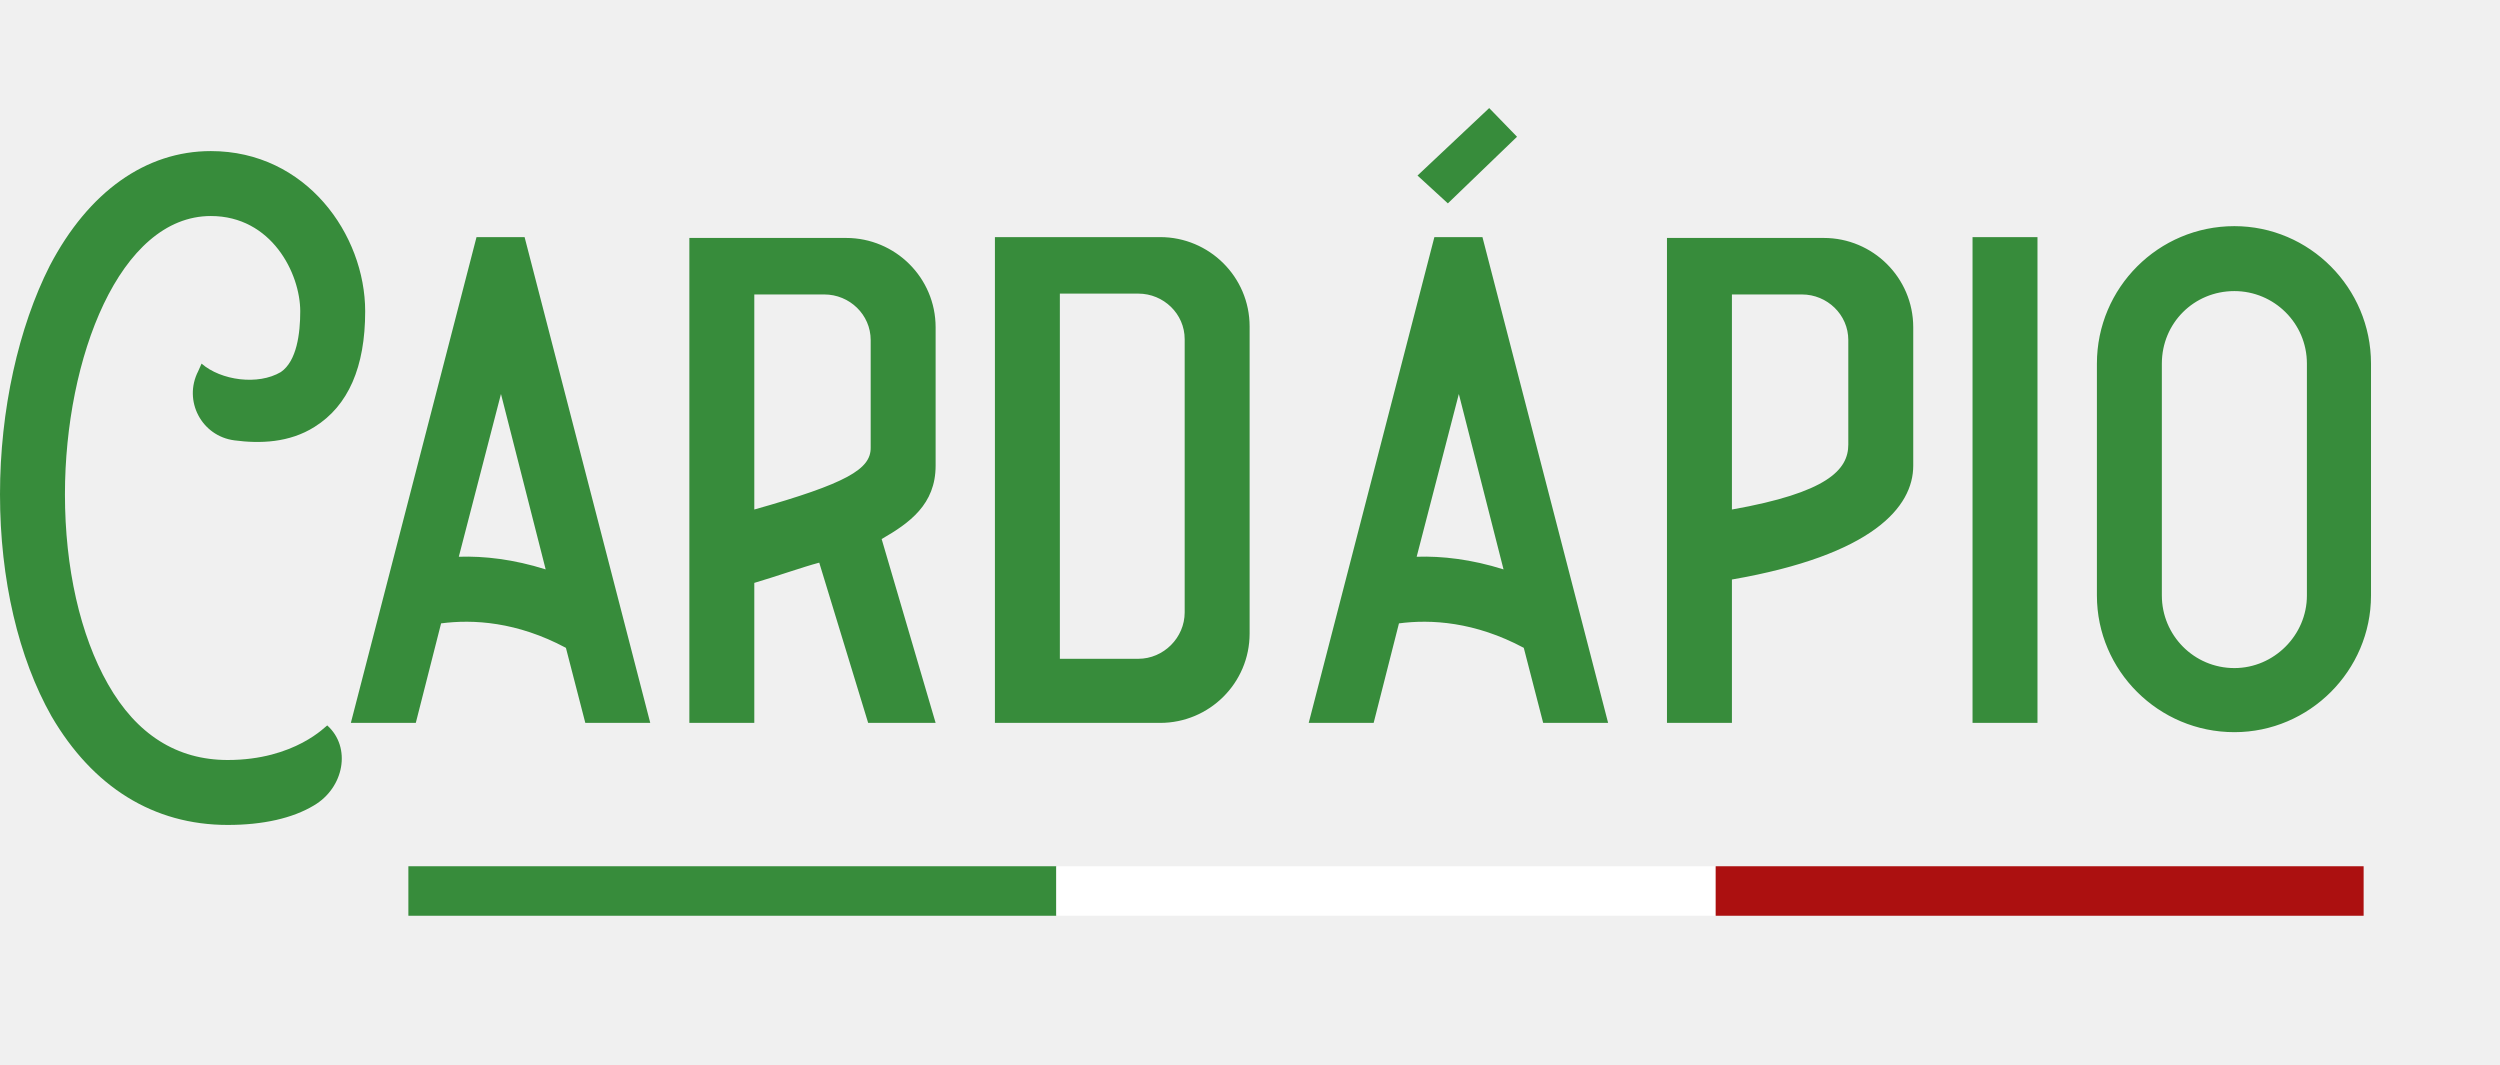
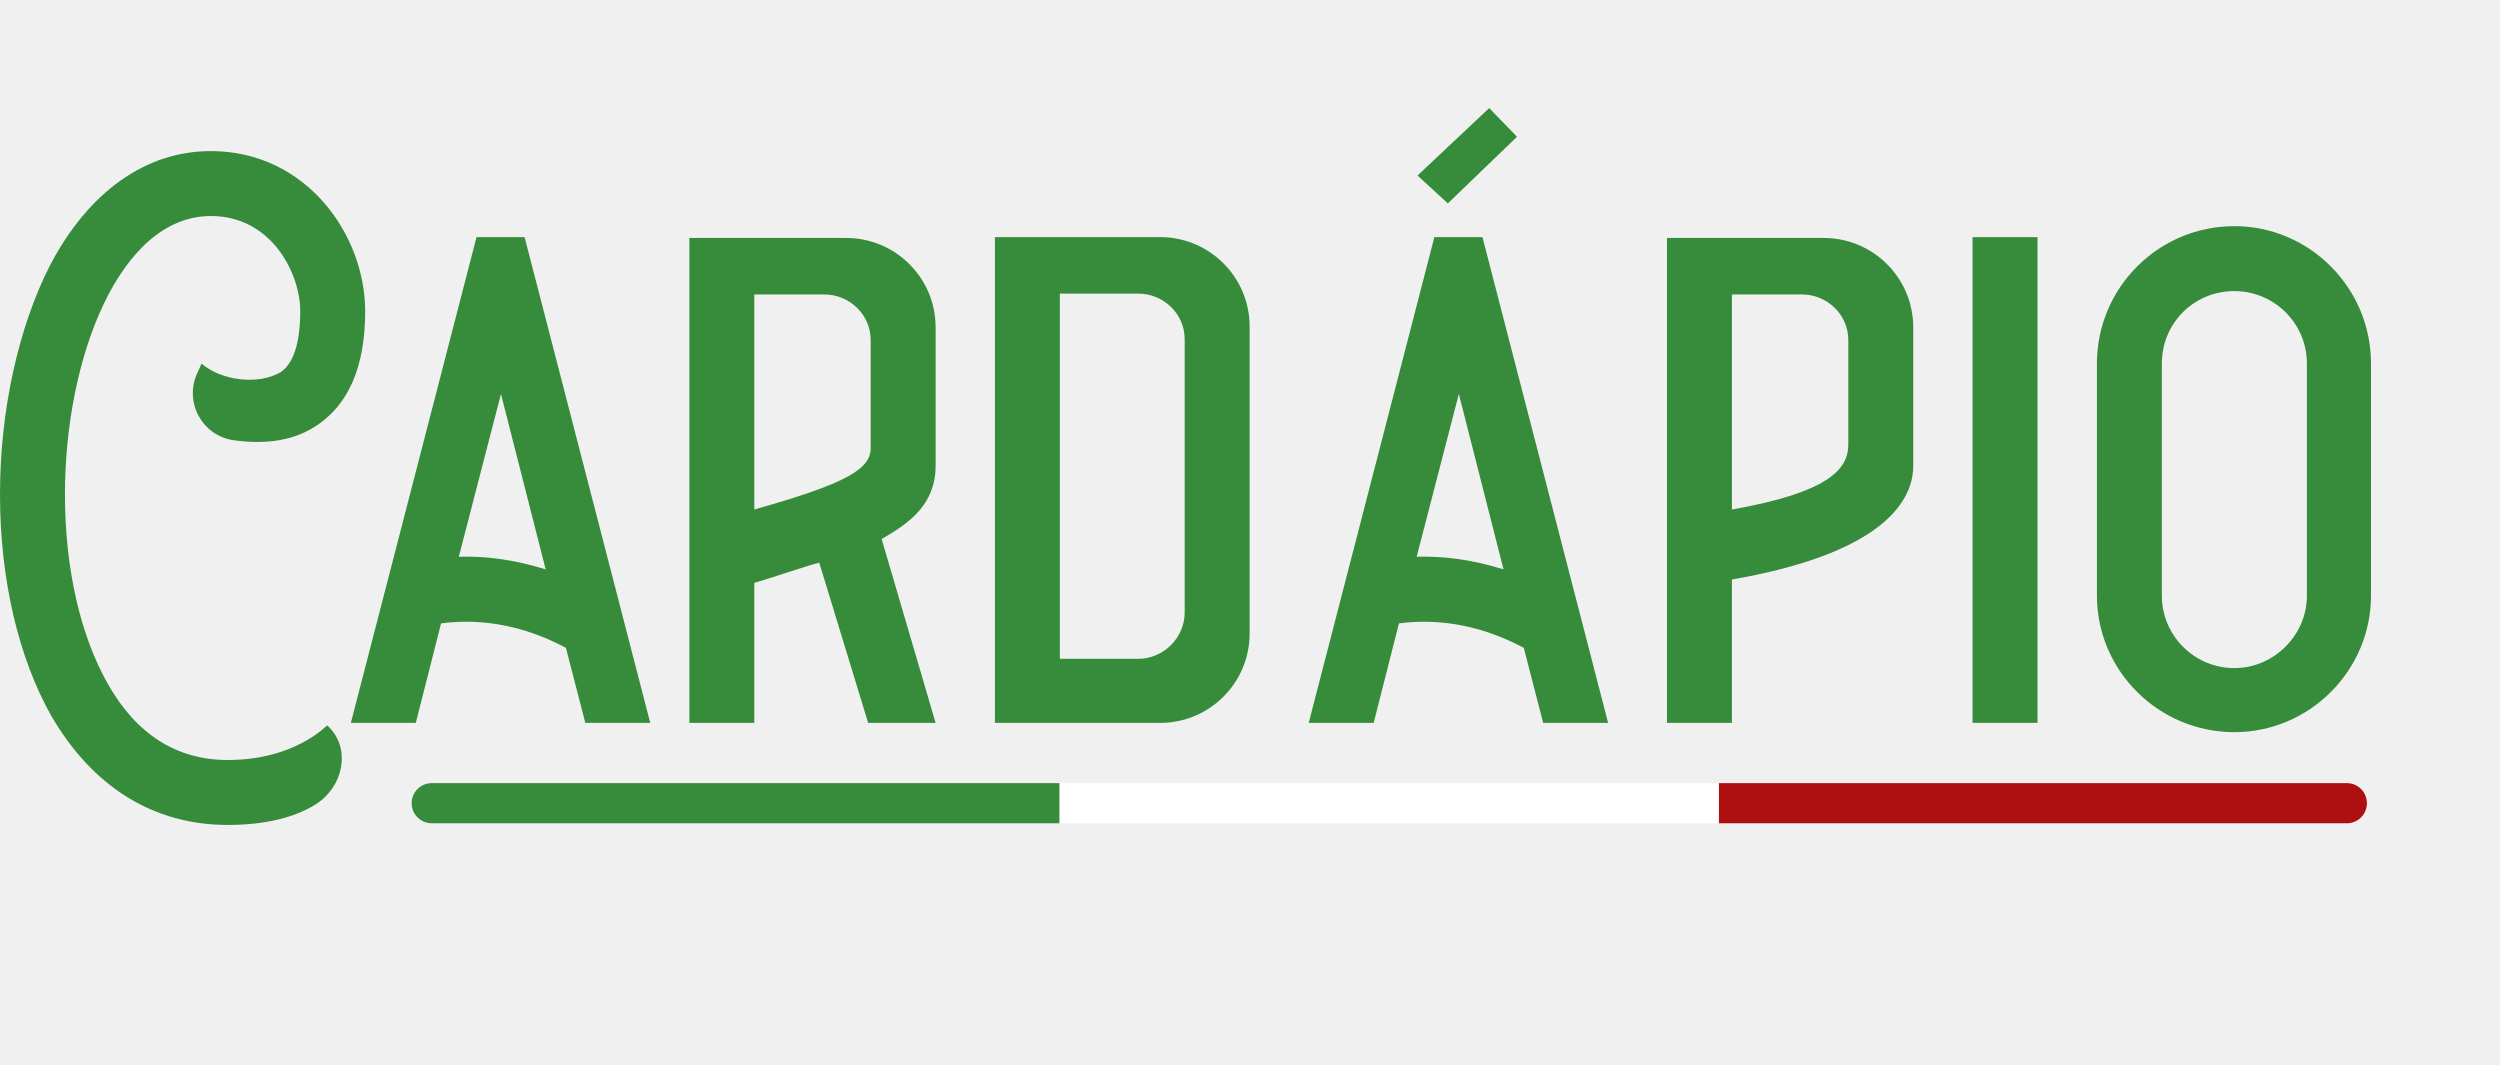
<svg xmlns="http://www.w3.org/2000/svg" width="249" height="106" viewBox="0 0 249 106" fill="none">
-   <rect x="40.674" y="86.279" width="64.537" height="4.93" fill="#378C3B" />
-   <rect x="105.212" y="86.279" width="65.669" height="4.93" fill="white" />
-   <rect x="170.881" y="86.279" width="64.537" height="4.93" fill="#AC1010" />
-   <path d="M22.68 82.164C26.208 82.164 29.148 81.492 31.248 80.232C34.272 78.468 35.028 74.436 32.592 72.252C32.508 72.252 29.4 75.696 22.68 75.696C17.64 75.696 13.608 73.176 10.752 68.136C7.98 63.264 6.468 56.544 6.468 49.236C6.468 35.628 11.928 21.516 21 21.516C27.048 21.516 29.904 27.228 29.904 31.008C29.904 33.192 29.568 35.964 27.972 37.056C25.704 38.4 22.008 37.896 20.076 36.216L19.74 36.972C18.228 39.912 20.076 43.44 23.352 43.86C25.872 44.196 28.812 44.112 31.332 42.516C34.692 40.416 36.372 36.552 36.372 31.008C36.372 23.364 30.492 15.048 21 15.048C14.532 15.048 8.82 19.08 4.956 26.472C1.848 32.604 0 40.836 0 49.236C0 57.72 1.848 65.532 5.124 71.328C9.24 78.384 15.288 82.164 22.68 82.164ZM64.765 72L52.249 23.616H47.461L34.945 72H41.413L43.933 62.088C47.125 61.668 51.493 61.92 56.365 64.524L58.297 72H64.765ZM45.697 55.452L49.897 39.24L54.349 56.712C51.157 55.704 48.217 55.368 45.697 55.452ZM84.284 23.7H68.66V72H75.128V58.056C77.144 57.468 80 56.46 81.596 56.04L86.468 72H93.188L87.812 53.688C90.584 52.092 93.188 50.244 93.188 46.38V32.604C93.188 27.648 89.156 23.7 84.284 23.7ZM86.72 44.616C86.72 46.716 84.368 48.144 75.128 50.748V29.328H82.1C84.62 29.328 86.72 31.344 86.72 33.864V44.616ZM115.558 23.616H99.094V72H115.558C120.43 72 124.462 68.052 124.462 63.096V32.52C124.462 27.564 120.43 23.616 115.558 23.616ZM117.994 60.996C117.994 63.516 115.894 65.616 113.374 65.616H105.562V29.244H113.374C115.894 29.244 117.994 31.26 117.994 33.78V60.996ZM160.168 72L147.652 23.616H142.864L130.348 72H136.816L139.336 62.088C142.528 61.668 146.896 61.92 151.768 64.524L153.7 72H160.168ZM141.1 55.452L145.3 39.24L149.752 56.712C146.56 55.704 143.62 55.368 141.1 55.452ZM151.096 13.62L148.324 10.764L141.184 17.484L144.208 20.256L151.096 13.62ZM181.655 23.7H166.031V72H172.499V57.72C186.527 55.284 190.559 50.496 190.559 46.38V32.604C190.559 27.648 186.527 23.7 181.655 23.7ZM184.091 44.28C184.091 46.8 181.991 49.068 172.499 50.748V29.328H179.471C181.991 29.328 184.091 31.344 184.091 33.864V44.28ZM202.933 72V23.616H196.465V72H202.933ZM222.544 72.924C230.02 72.924 236.152 66.792 236.152 59.316V36.216C236.152 28.656 230.02 22.524 222.544 22.524C214.984 22.524 208.852 28.656 208.852 36.216V59.316C208.852 66.792 214.984 72.924 222.544 72.924ZM222.544 28.992C226.492 28.992 229.768 32.184 229.768 36.216V59.316C229.768 63.264 226.492 66.54 222.544 66.54C218.512 66.54 215.32 63.264 215.32 59.316V36.216C215.32 32.184 218.512 28.992 222.544 28.992Z" fill="#378C3B" />
+   <path d="M41 80C41 78.895 41.895 78 43 78H105.537V82H43C41.895 82 41 81.105 41 80Z" fill="#378C3B" />
+   <rect x="105.537" y="78" width="65.669" height="4" fill="white" />
+   <path d="M171.207 78H233.744C234.849 78 235.744 78.895 235.744 80C235.744 81.105 234.849 82 233.744 82H171.207V78Z" fill="#AC1010" />
+   <path d="M22.68 82.164C15.288 82.164 9.24 78.384 5.124 71.328C1.848 65.532 0 57.72 0 49.236C0 40.836 1.848 32.604 4.956 26.472C8.82 19.08 14.532 15.048 21 15.048C30.492 15.048 36.372 23.364 36.372 31.008C36.372 36.552 34.692 40.416 31.332 42.516C28.812 44.112 25.872 44.196 23.352 43.86C20.076 43.44 18.228 39.912 19.74 36.972L20.076 36.216C22.008 37.896 25.704 38.4 27.972 37.056C29.568 35.964 29.904 33.192 29.904 31.008C29.904 27.228 27.048 21.516 21 21.516C11.928 21.516 6.468 35.628 6.468 49.236C6.468 56.544 7.98 63.264 10.752 68.136C13.608 73.176 17.64 75.696 22.68 75.696C29.4 75.696 32.508 72.252 32.592 72.252C35.028 74.436 34.272 78.468 31.248 80.232C29.148 81.492 26.208 82.164 22.68 82.164ZM64.765 72H58.297L56.365 64.524C51.493 61.92 47.125 61.668 43.933 62.088L41.413 72H34.945L47.461 23.616H52.249L64.765 72ZM45.697 55.452C48.217 55.368 51.157 55.704 54.349 56.712L49.897 39.24L45.697 55.452ZM84.284 23.7C89.156 23.7 93.188 27.648 93.188 32.604V46.38C93.188 50.244 90.584 52.092 87.812 53.688L93.188 72H86.468L81.596 56.04C80 56.46 77.144 57.468 75.128 58.056V72H68.66V23.7H84.284ZM86.72 44.616V33.864C86.72 31.344 84.62 29.328 82.1 29.328H75.128V50.748C84.368 48.144 86.72 46.716 86.72 44.616ZM115.558 23.616C120.43 23.616 124.462 27.564 124.462 32.52V63.096C124.462 68.052 120.43 72 115.558 72H99.094V23.616H115.558ZM117.994 60.996V33.78C117.994 31.26 115.894 29.244 113.374 29.244H105.562V65.616H113.374C115.894 65.616 117.994 63.516 117.994 60.996ZM160.168 72H153.7L151.768 64.524C146.896 61.92 142.528 61.668 139.336 62.088L136.816 72H130.348L142.864 23.616H147.652L160.168 72ZM141.1 55.452C143.62 55.368 146.56 55.704 149.752 56.712L145.3 39.24L141.1 55.452ZM151.096 13.62L144.208 20.256L141.184 17.484L148.324 10.764L151.096 13.62ZM181.655 23.7C186.527 23.7 190.559 27.648 190.559 32.604V46.38C190.559 50.496 186.527 55.284 172.499 57.72V72H166.031V23.7H181.655ZM184.091 44.28V33.864C184.091 31.344 181.991 29.328 179.471 29.328H172.499V50.748C181.991 49.068 184.091 46.8 184.091 44.28ZM202.933 72H196.465V23.616H202.933V72ZM222.544 72.924C214.984 72.924 208.852 66.792 208.852 59.316V36.216C208.852 28.656 214.984 22.524 222.544 22.524C230.02 22.524 236.152 28.656 236.152 36.216V59.316C236.152 66.792 230.02 72.924 222.544 72.924ZM222.544 28.992C218.512 28.992 215.32 32.184 215.32 36.216V59.316C215.32 63.264 218.512 66.54 222.544 66.54C226.492 66.54 229.768 63.264 229.768 59.316V36.216C229.768 32.184 226.492 28.992 222.544 28.992Z" fill="#378C3B" />
</svg>
